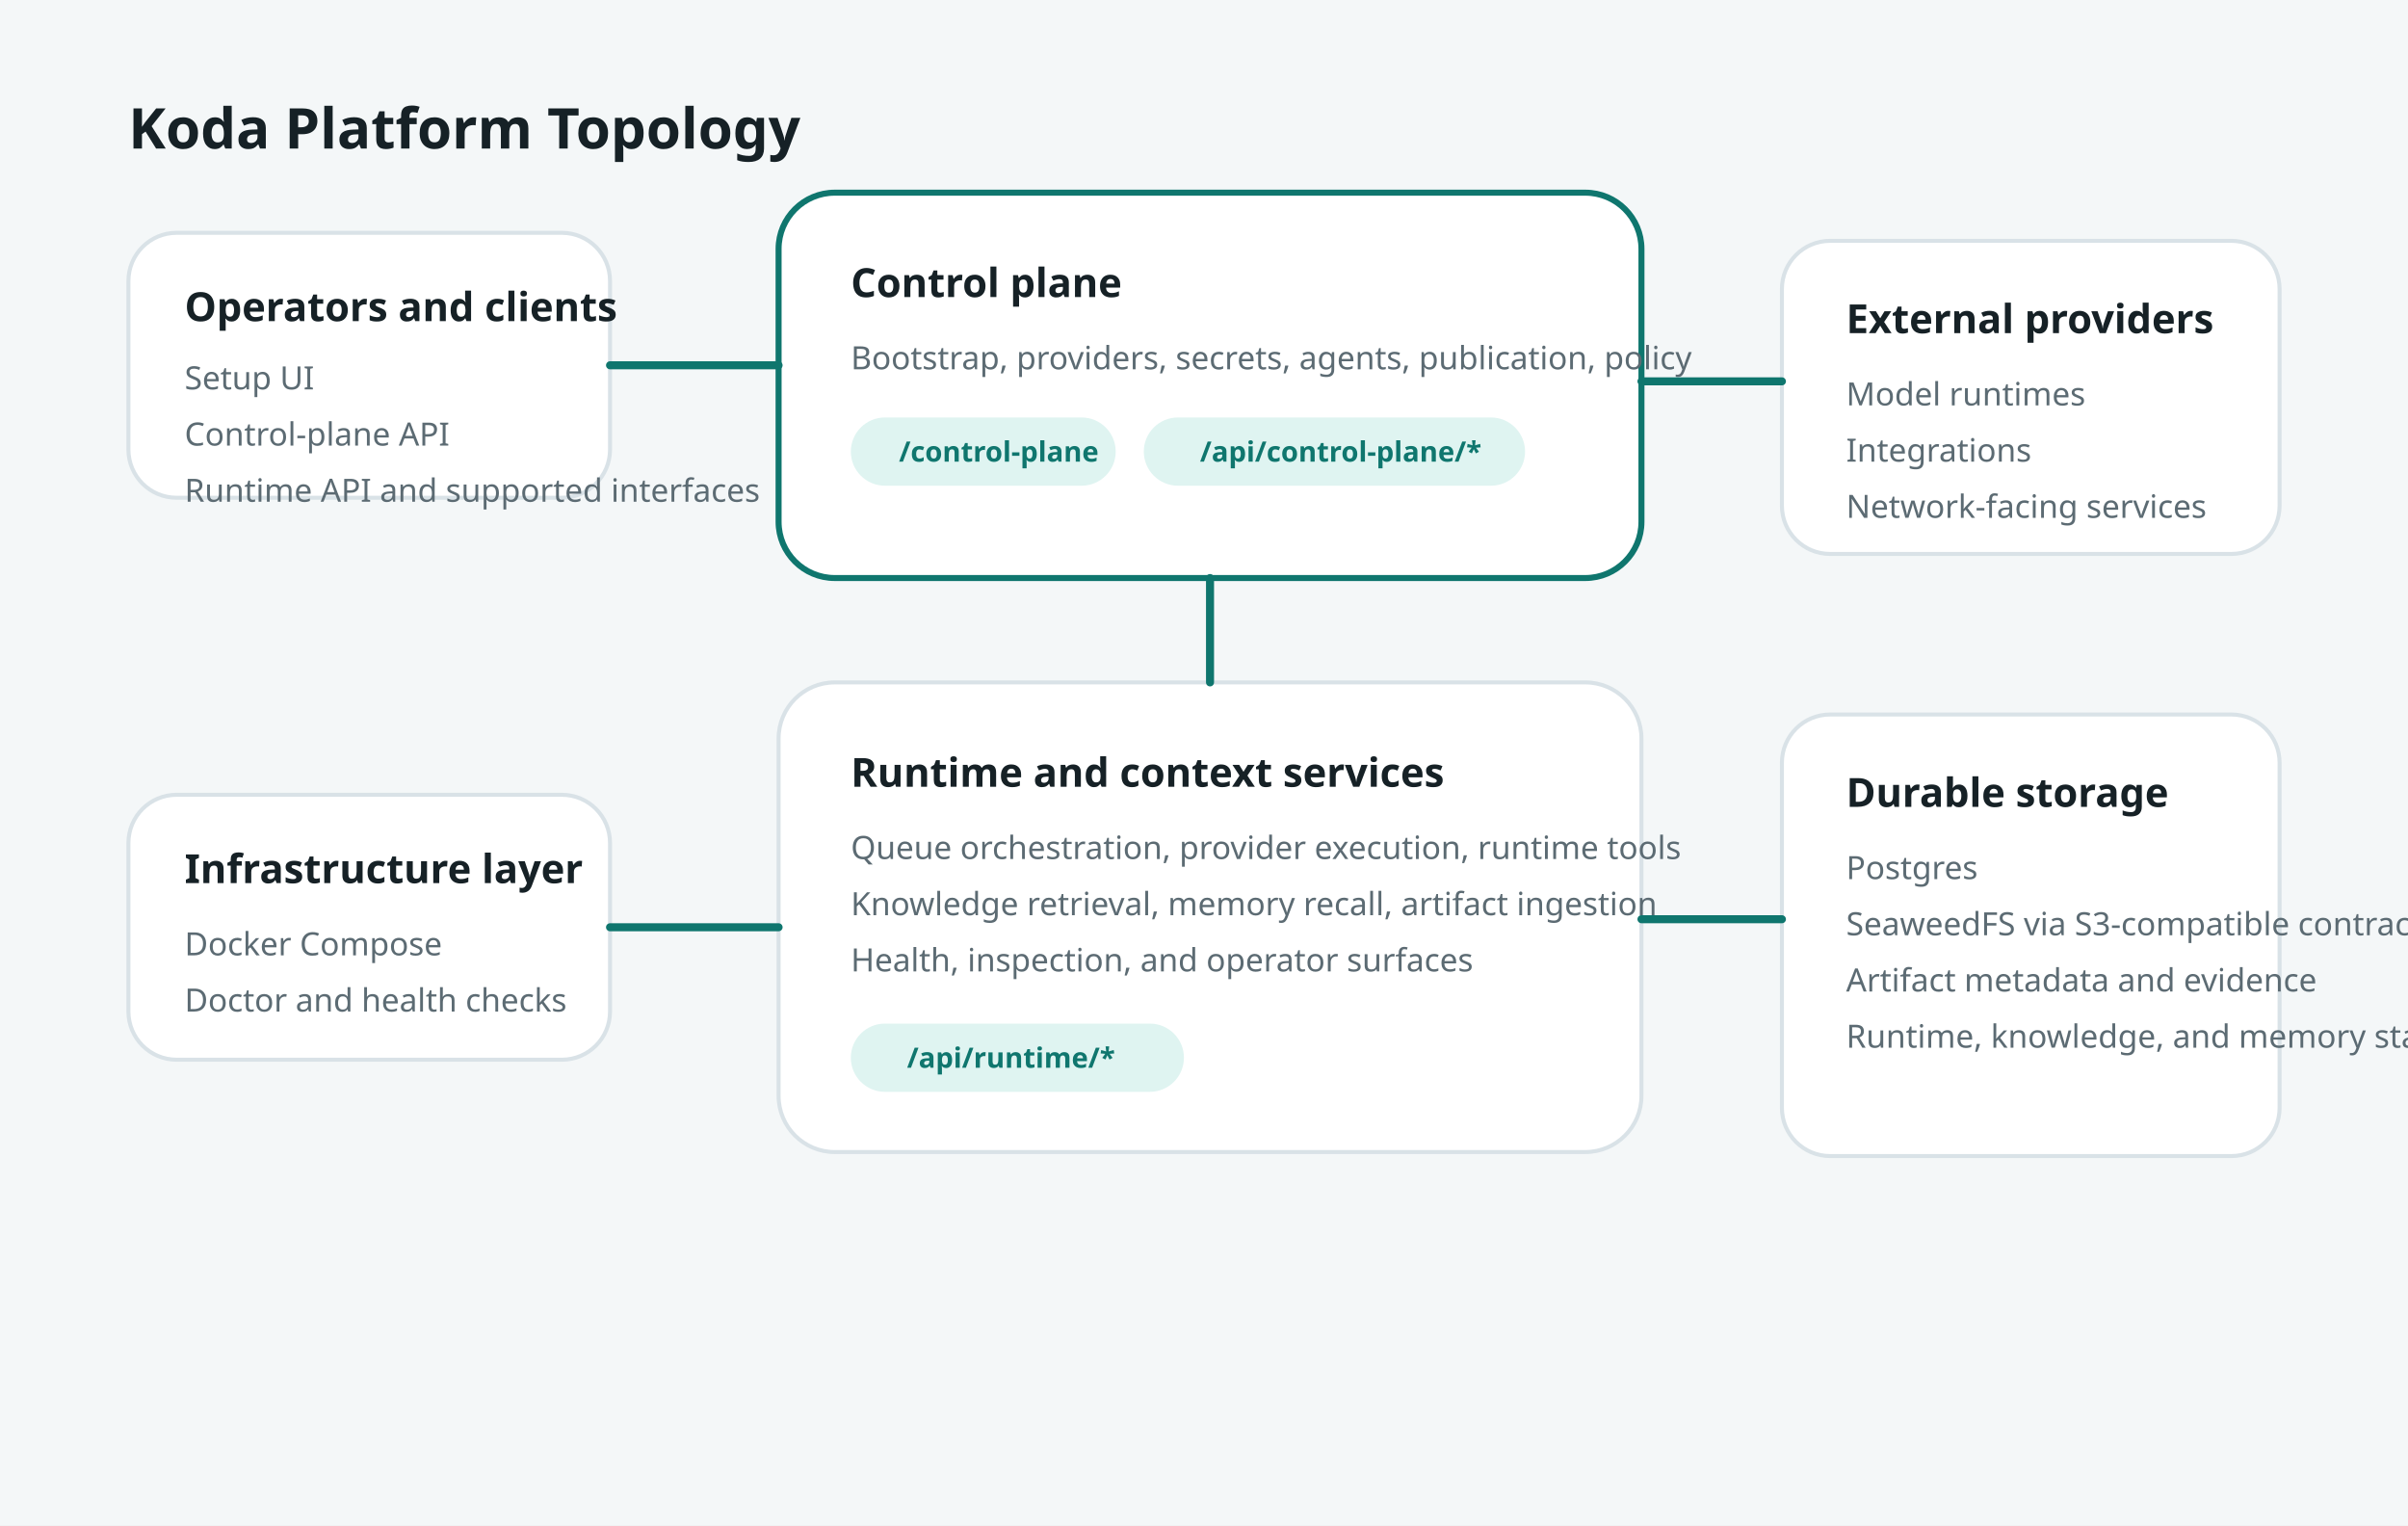
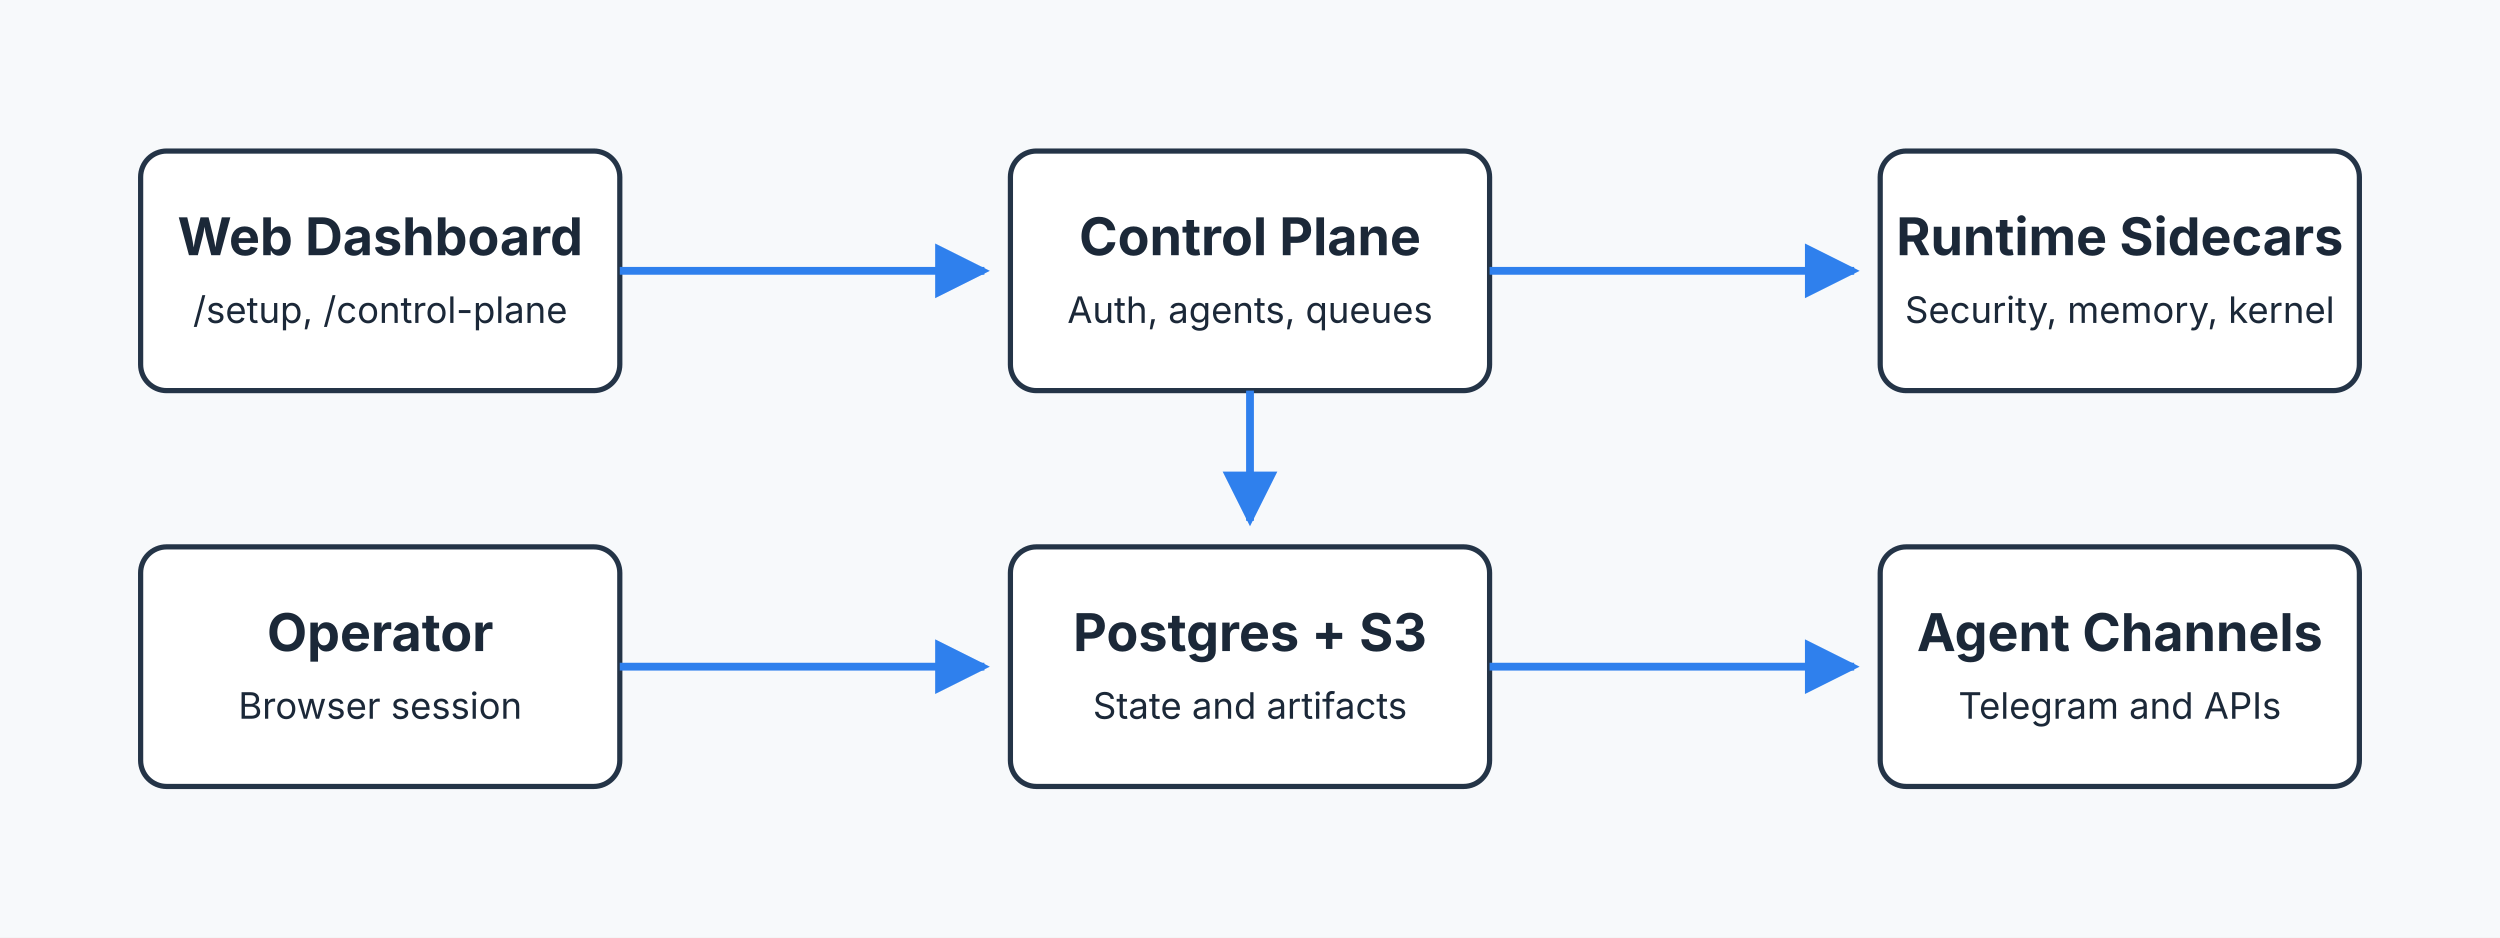
- <svg xmlns="http://www.w3.org/2000/svg" width="1200" height="760" viewBox="0 0 1200 760" fill="none" role="img" aria-labelledby="title desc">
-   <style>
-     .title { font: 700 28px 'IBM Plex Sans', 'Segoe UI', sans-serif; fill: #162126; }
-     .label { font: 600 20px 'IBM Plex Sans', 'Segoe UI', sans-serif; fill: #162126; }
-     .body { font: 500 16px 'IBM Plex Sans', 'Segoe UI', sans-serif; fill: #5C6B73; }
-     .chip { font: 600 14px 'IBM Plex Sans', 'Segoe UI', sans-serif; fill: #0F766E; }
-   </style>
-   <rect width="1200" height="760" fill="#F4F7F8" />
-   <text x="64" y="74" class="title">Koda Platform Topology</text>
-   <rect x="64" y="116" width="240" height="132" rx="24" fill="#FFFFFF" stroke="#D9E2E7" stroke-width="2" />
-   <text x="92" y="160" class="label">Operators and clients</text>
-   <text x="92" y="194" class="body">Setup UI</text>
-   <text x="92" y="222" class="body">Control-plane API</text>
-   <text x="92" y="250" class="body">Runtime API and supported interfaces</text>
-   <rect x="388" y="96" width="430" height="192" rx="28" fill="#FFFFFF" stroke="#0F766E" stroke-width="3" />
-   <text x="424" y="148" class="label">Control plane</text>
-   <text x="424" y="184" class="body">Bootstrap, providers, secrets, agents, publication, policy</text>
-   <rect x="424" y="208" width="132" height="34" rx="17" fill="#DFF4F1" />
-   <text x="448" y="230" class="chip">/control-plane</text>
-   <rect x="570" y="208" width="190" height="34" rx="17" fill="#DFF4F1" />
-   <text x="598" y="230" class="chip">/api/control-plane/*</text>
-   <rect x="388" y="340" width="430" height="234" rx="28" fill="#FFFFFF" stroke="#D9E2E7" stroke-width="2" />
-   <text x="424" y="392" class="label">Runtime and context services</text>
-   <text x="424" y="428" class="body">Queue orchestration, provider execution, runtime tools</text>
-   <text x="424" y="456" class="body">Knowledge retrieval, memory recall, artifact ingestion</text>
-   <text x="424" y="484" class="body">Health, inspection, and operator surfaces</text>
-   <rect x="424" y="510" width="166" height="34" rx="17" fill="#DFF4F1" />
-   <text x="452" y="532" class="chip">/api/runtime/*</text>
-   <rect x="888" y="120" width="248" height="156" rx="24" fill="#FFFFFF" stroke="#D9E2E7" stroke-width="2" />
-   <text x="920" y="166" class="label">External providers</text>
-   <text x="920" y="202" class="body">Model runtimes</text>
-   <text x="920" y="230" class="body">Integrations</text>
-   <text x="920" y="258" class="body">Network-facing services</text>
-   <rect x="888" y="356" width="248" height="220" rx="24" fill="#FFFFFF" stroke="#D9E2E7" stroke-width="2" />
-   <text x="920" y="402" class="label">Durable storage</text>
-   <text x="920" y="438" class="body">Postgres</text>
-   <text x="920" y="466" class="body">SeaweedFS via S3-compatible contract</text>
-   <text x="920" y="494" class="body">Artifact metadata and evidence</text>
-   <text x="920" y="522" class="body">Runtime, knowledge, and memory state</text>
-   <rect x="64" y="396" width="240" height="132" rx="24" fill="#FFFFFF" stroke="#D9E2E7" stroke-width="2" />
-   <text x="92" y="440" class="label">Infrastructure layer</text>
-   <text x="92" y="476" class="body">Docker Compose</text>
-   <text x="92" y="504" class="body">Doctor and health checks</text>
-   <path d="M304 182H388" stroke="#0F766E" stroke-width="4" stroke-linecap="round" />
-   <path d="M818 190H888" stroke="#0F766E" stroke-width="4" stroke-linecap="round" />
-   <path d="M603 288V340" stroke="#0F766E" stroke-width="4" stroke-linecap="round" />
-   <path d="M818 458H888" stroke="#0F766E" stroke-width="4" stroke-linecap="round" />
-   <path d="M304 462H388" stroke="#0F766E" stroke-width="4" stroke-linecap="round" />
+ <svg xmlns="http://www.w3.org/2000/svg" width="960" height="360" viewBox="0 0 960 360" role="img" aria-labelledby="title desc">
+   <rect width="960" height="360" fill="#f7f9fb" />
+   <g fill="#ffffff" stroke="#243447" stroke-width="2">
+     <rect x="54" y="58" width="184" height="92" rx="10" />
+     <rect x="54" y="210" width="184" height="92" rx="10" />
+     <rect x="388" y="58" width="184" height="92" rx="10" />
+     <rect x="388" y="210" width="184" height="92" rx="10" />
+     <rect x="722" y="58" width="184" height="92" rx="10" />
+     <rect x="722" y="210" width="184" height="92" rx="10" />
+   </g>
+   <g fill="#1b2838" font-family="Inter, Arial, sans-serif" text-anchor="middle">
+     <text x="146" y="98" font-size="20" font-weight="700">Web Dashboard</text>
+     <text x="146" y="124" font-size="14">/setup, /control-plane</text>
+     <text x="146" y="250" font-size="20" font-weight="700">Operator</text>
+     <text x="146" y="276" font-size="14">Browser session</text>
+     <text x="480" y="98" font-size="20" font-weight="700">Control Plane</text>
+     <text x="480" y="124" font-size="14">Auth, agents, queues</text>
+     <text x="480" y="250" font-size="20" font-weight="700">Postgres + S3</text>
+     <text x="480" y="276" font-size="14">State and artifacts</text>
+     <text x="814" y="98" font-size="20" font-weight="700">Runtime Sidecars</text>
+     <text x="814" y="124" font-size="14">Security, memory, kernel</text>
+     <text x="814" y="250" font-size="20" font-weight="700">Agent Channels</text>
+     <text x="814" y="276" font-size="14">Telegram and APIs</text>
+   </g>
+   <g fill="none" stroke="#2f80ed" stroke-width="3" marker-end="url(#arrow)">
+     <path d="M238 104h140" />
+     <path d="M480 150v50" />
+     <path d="M572 104h140" />
+     <path d="M572 256h140" />
+     <path d="M238 256h140" />
+   </g>
+   <defs>
+     <marker id="arrow" viewBox="0 0 10 10" refX="9" refY="5" markerWidth="7" markerHeight="7" orient="auto-start-reverse">
+       <path d="M 0 0 L 10 5 L 0 10 z" fill="#2f80ed" />
+     </marker>
+   </defs>
</svg>
